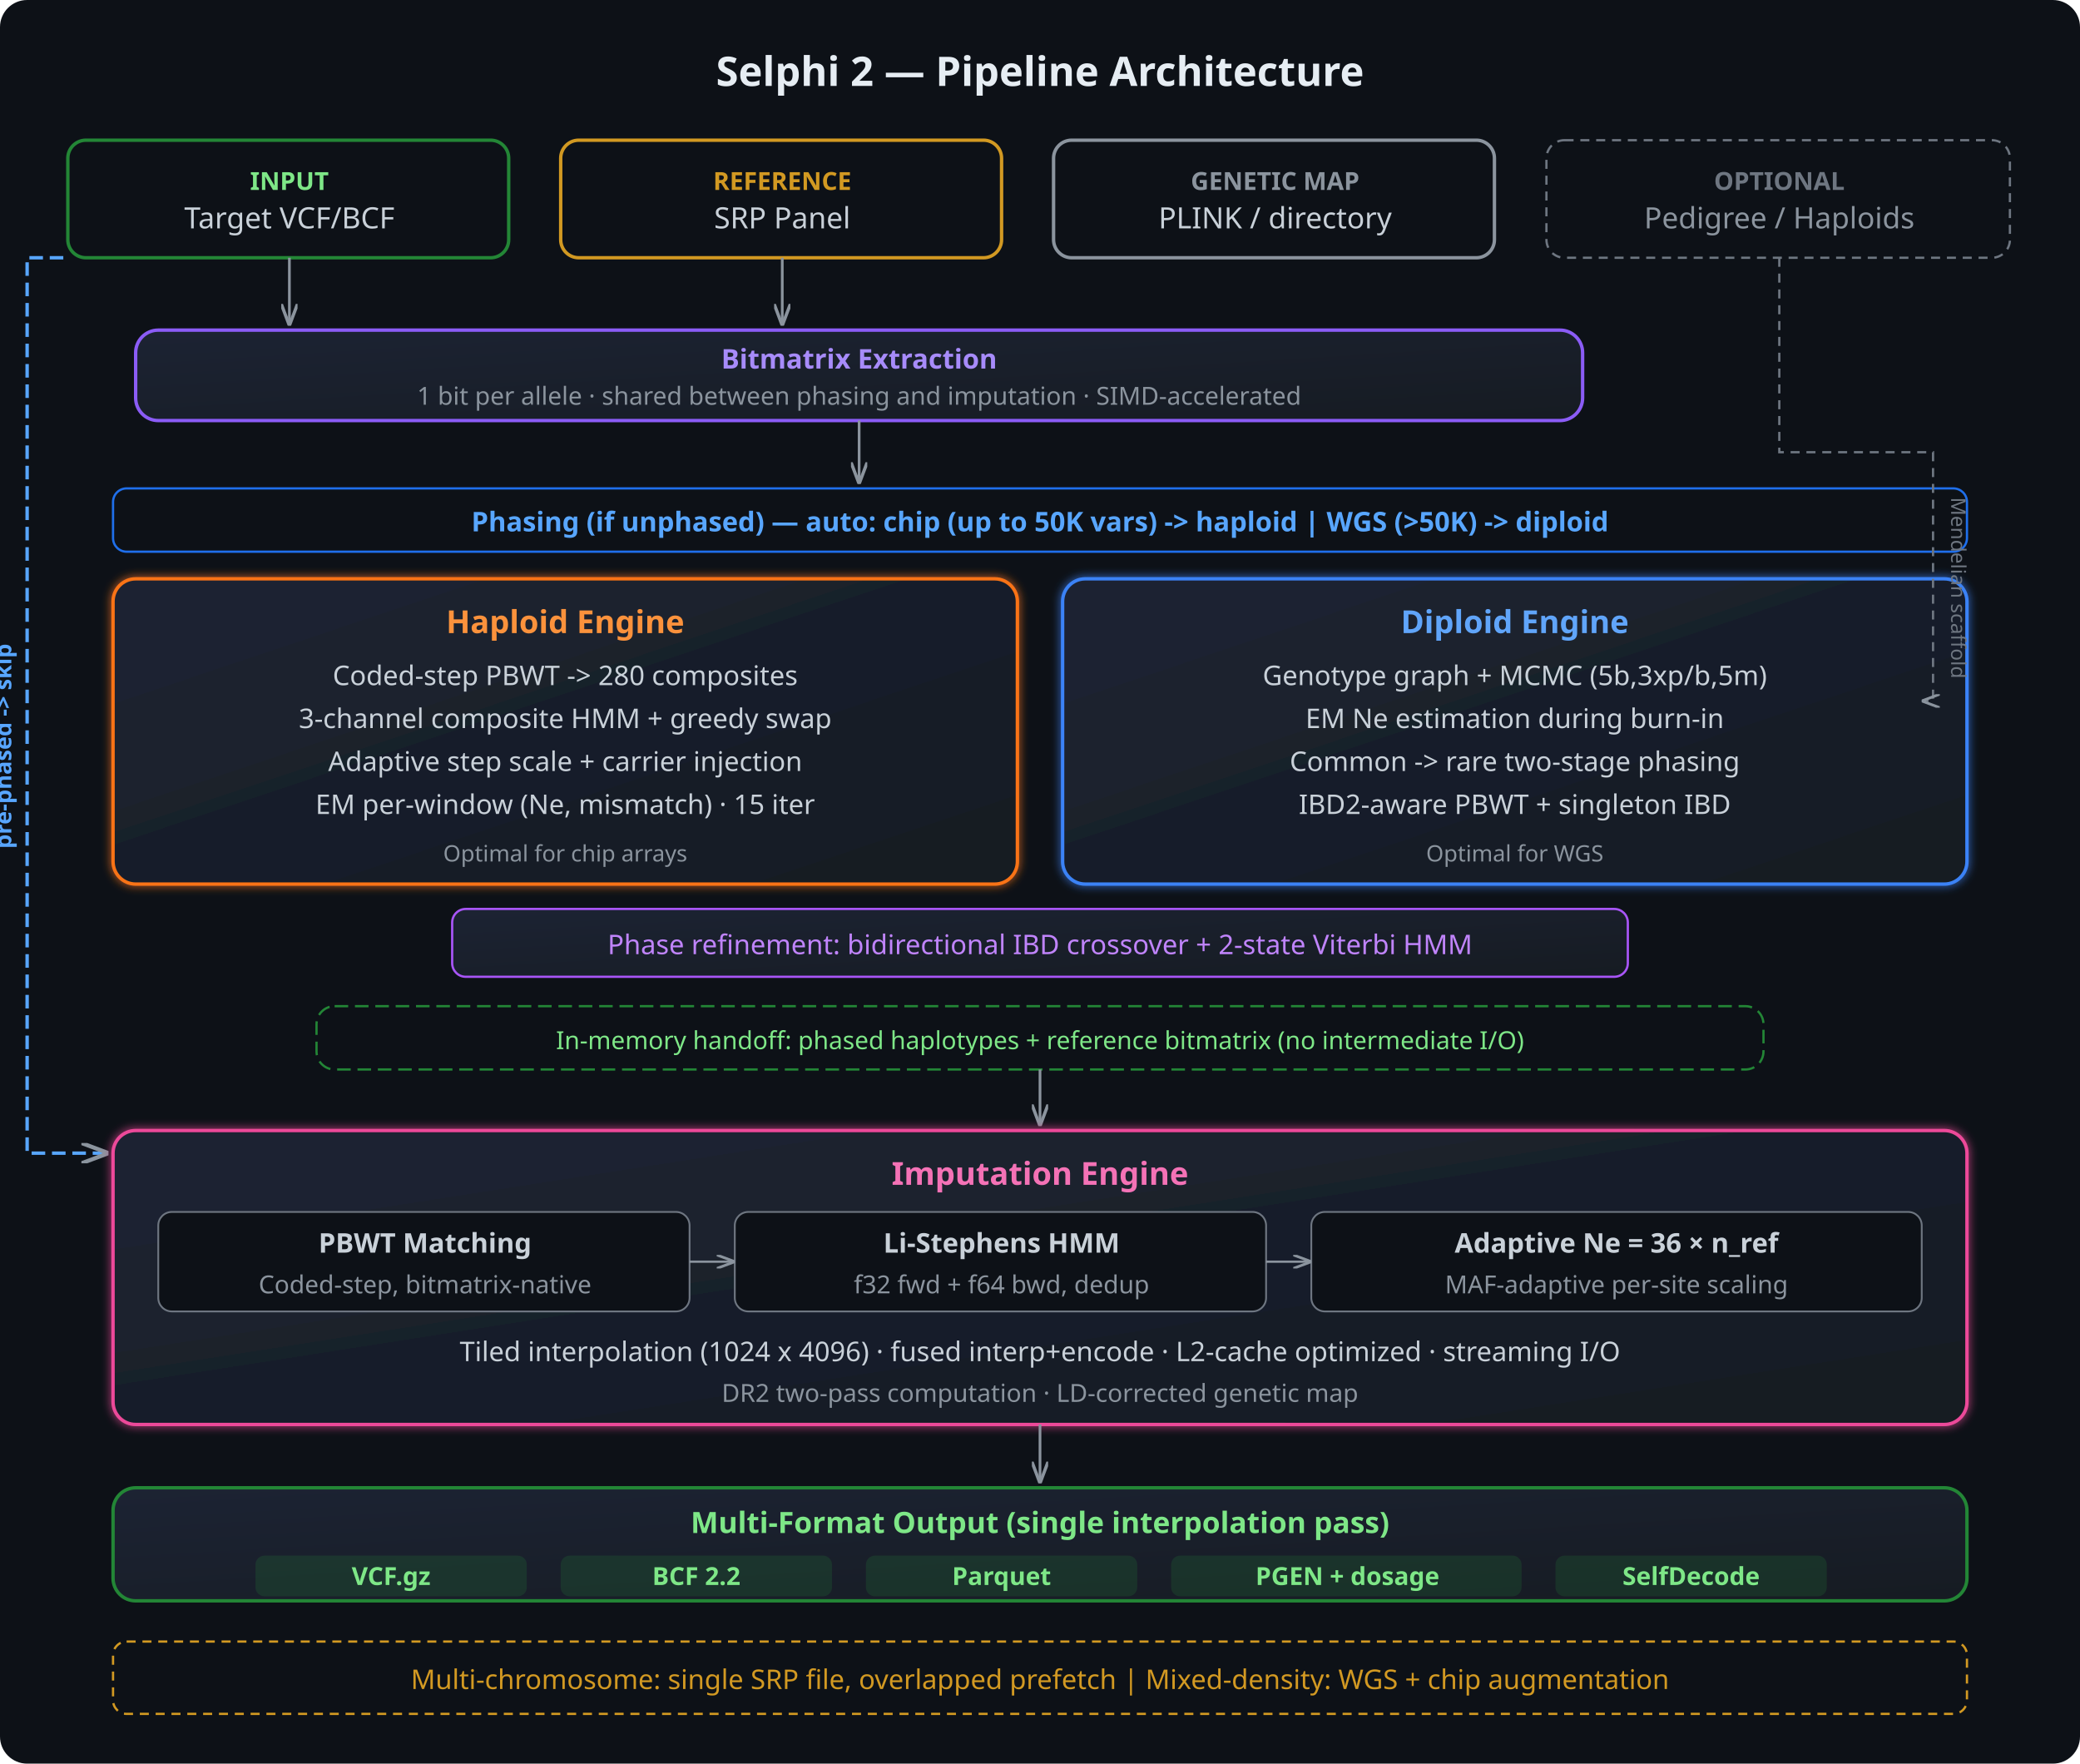
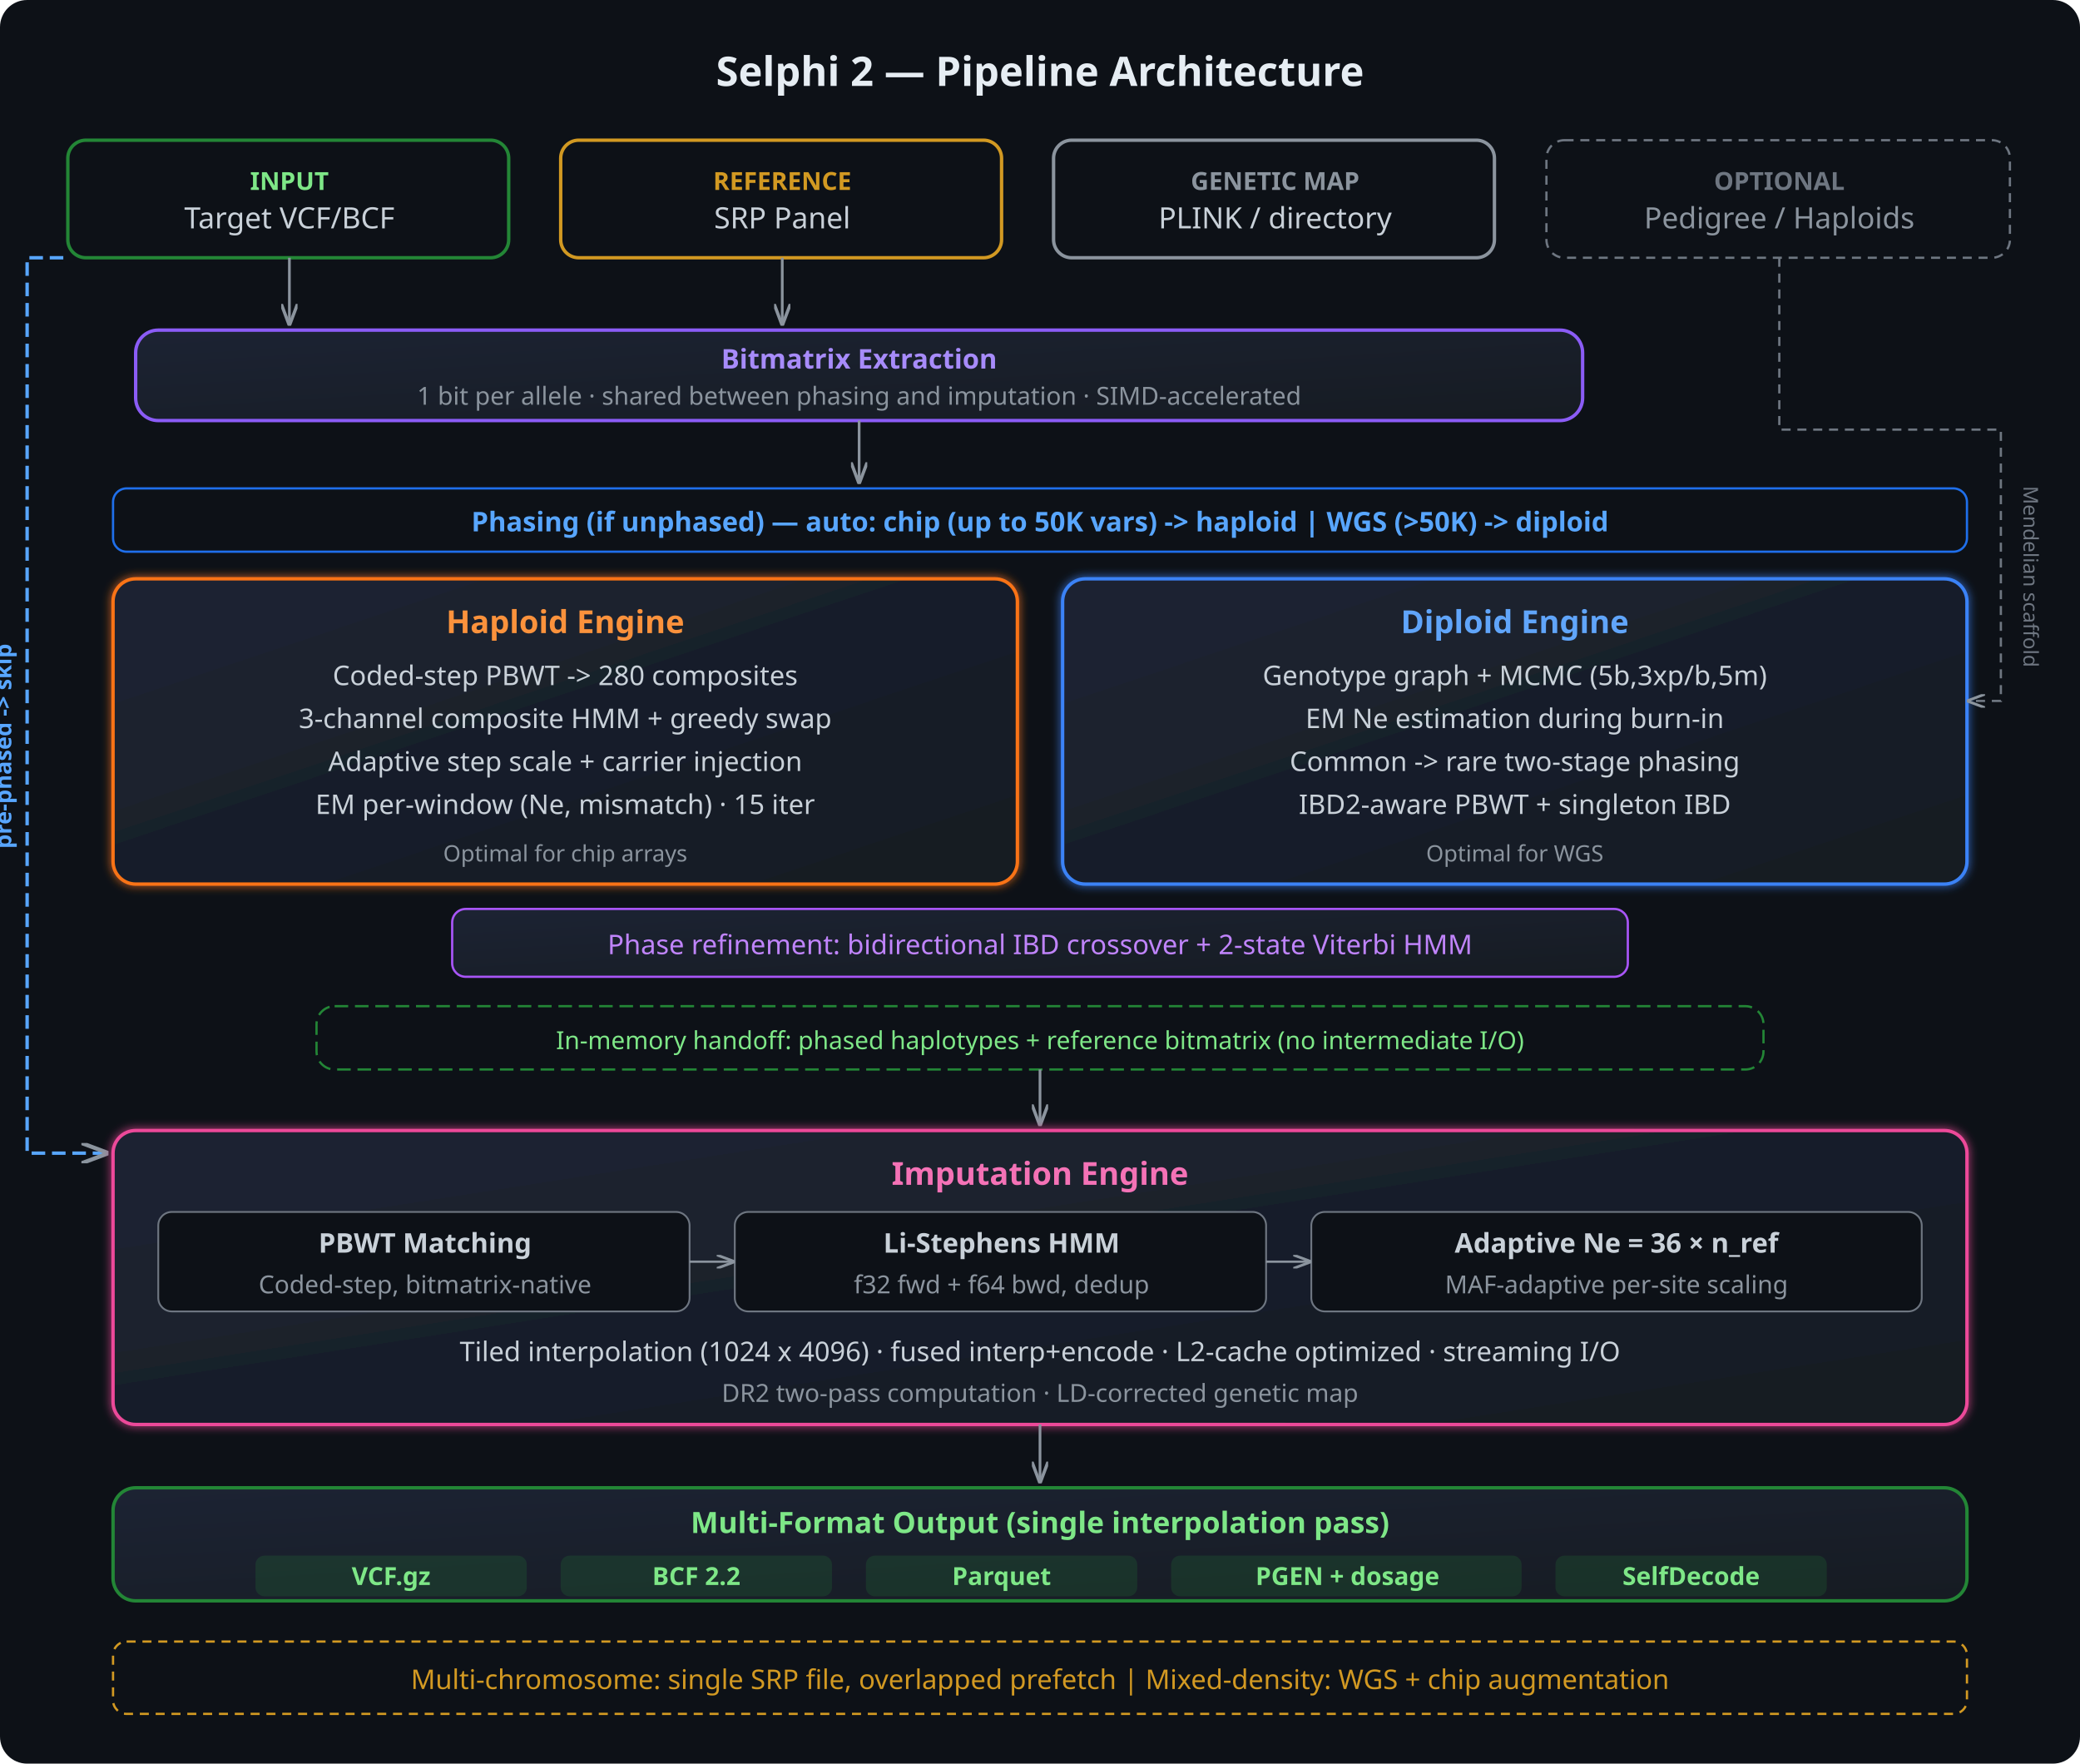
<svg xmlns="http://www.w3.org/2000/svg" viewBox="0 0 920 780" font-family="'Segoe UI', system-ui, -apple-system, sans-serif">
  <defs>
    <marker id="arr" markerWidth="8" markerHeight="6" refX="8" refY="3" orient="auto">
      <path d="M0,0 L8,3 L0,6" fill="none" stroke="#8b949e" stroke-width="1.2" />
    </marker>
    <linearGradient id="sg" x1="0" y1="0" x2="1" y2="1">
      <stop offset="0%" stop-color="#1c2333" />
      <stop offset="100%" stop-color="#161b22" />
    </linearGradient>
    <filter id="gl">
      <feGaussianBlur stdDeviation="2" result="blur" />
      <feComposite in="SourceGraphic" in2="blur" operator="over" />
    </filter>
  </defs>
  <rect width="920" height="780" rx="12" fill="#0d1117" />
  <text x="460" y="38" text-anchor="middle" fill="#e6edf3" font-size="18" font-weight="600">Selphi 2 — Pipeline Architecture</text>
  <rect x="30" y="62" width="195" height="52" rx="8" fill="#0d1117" stroke="#238636" stroke-width="1.5" />
  <text x="128" y="84" text-anchor="middle" fill="#7ee787" font-size="11" font-weight="600">INPUT</text>
  <text x="128" y="101" text-anchor="middle" fill="#c9d1d9" font-size="13">Target VCF/BCF</text>
  <rect x="248" y="62" width="195" height="52" rx="8" fill="#0d1117" stroke="#d29922" stroke-width="1.5" />
  <text x="346" y="84" text-anchor="middle" fill="#d29922" font-size="11" font-weight="600">REFERENCE</text>
  <text x="346" y="101" text-anchor="middle" fill="#c9d1d9" font-size="13">SRP Panel</text>
  <rect x="466" y="62" width="195" height="52" rx="8" fill="#0d1117" stroke="#8b949e" stroke-width="1.5" />
  <text x="564" y="84" text-anchor="middle" fill="#8b949e" font-size="11" font-weight="600">GENETIC MAP</text>
  <text x="564" y="101" text-anchor="middle" fill="#c9d1d9" font-size="13">PLINK / directory</text>
  <rect x="684" y="62" width="205" height="52" rx="8" fill="#0d1117" stroke="#6e7681" stroke-width="1" stroke-dasharray="4,3" />
  <text x="787" y="84" text-anchor="middle" fill="#6e7681" font-size="11" font-weight="600">OPTIONAL</text>
  <text x="787" y="101" text-anchor="middle" fill="#8b949e" font-size="13">Pedigree / Haploids</text>
  <line x1="128" y1="114" x2="128" y2="144" stroke="#8b949e" stroke-width="1.2" marker-end="url(#arr)" />
  <line x1="346" y1="114" x2="346" y2="144" stroke="#8b949e" stroke-width="1.2" marker-end="url(#arr)" />
  <rect x="60" y="146" width="640" height="40" rx="10" fill="url(#sg)" stroke="#8b5cf6" stroke-width="1.5" />
  <text x="380" y="163" text-anchor="middle" fill="#a78bfa" font-size="12" font-weight="700">Bitmatrix Extraction</text>
  <text x="380" y="179" text-anchor="middle" fill="#8b949e" font-size="11">1 bit per allele · shared between phasing and imputation · SIMD-accelerated</text>
  <line x1="380" y1="186" x2="380" y2="214" stroke="#8b949e" stroke-width="1.2" marker-end="url(#arr)" />
  <rect x="50" y="216" width="820" height="28" rx="6" fill="#0d1117" stroke="#1f6feb" stroke-width="1" />
  <text x="460" y="235" text-anchor="middle" fill="#58a6ff" font-size="12" font-weight="600">Phasing (if unphased) — auto: chip (up to 50K vars) -&gt; haploid | WGS (&gt;50K) -&gt; diploid</text>
  <rect x="50" y="256" width="400" height="135" rx="10" fill="url(#sg)" stroke="#f97316" stroke-width="1.5" filter="url(#gl)" />
  <text x="250" y="280" text-anchor="middle" fill="#fb923c" font-size="14" font-weight="700">Haploid Engine</text>
  <text x="250" y="303" text-anchor="middle" fill="#c9d1d9" font-size="12">Coded-step PBWT -&gt; 280 composites</text>
  <text x="250" y="322" text-anchor="middle" fill="#c9d1d9" font-size="12">3-channel composite HMM + greedy swap</text>
  <text x="250" y="341" text-anchor="middle" fill="#c9d1d9" font-size="12">Adaptive step scale + carrier injection</text>
  <text x="250" y="360" text-anchor="middle" fill="#c9d1d9" font-size="12">EM per-window (Ne, mismatch) · 15 iter</text>
  <text x="250" y="381" text-anchor="middle" fill="#8b949e" font-size="10">Optimal for chip arrays</text>
  <rect x="470" y="256" width="400" height="135" rx="10" fill="url(#sg)" stroke="#3b82f6" stroke-width="1.5" filter="url(#gl)" />
  <text x="670" y="280" text-anchor="middle" fill="#60a5fa" font-size="14" font-weight="700">Diploid Engine</text>
  <text x="670" y="303" text-anchor="middle" fill="#c9d1d9" font-size="12">Genotype graph + MCMC (5b,3xp/b,5m)</text>
  <text x="670" y="322" text-anchor="middle" fill="#c9d1d9" font-size="12">EM Ne estimation during burn-in</text>
  <text x="670" y="341" text-anchor="middle" fill="#c9d1d9" font-size="12">Common -&gt; rare two-stage phasing</text>
  <text x="670" y="360" text-anchor="middle" fill="#c9d1d9" font-size="12">IBD2-aware PBWT + singleton IBD</text>
  <text x="670" y="381" text-anchor="middle" fill="#8b949e" font-size="10">Optimal for WGS</text>
  <rect x="200" y="402" width="520" height="30" rx="6" fill="url(#sg)" stroke="#a855f7" stroke-width="1" />
  <text x="460" y="422" text-anchor="middle" fill="#c084fc" font-size="12">Phase refinement: bidirectional IBD crossover + 2-state Viterbi HMM</text>
-   <path d="M787 114 L787 200 L855 200 L855 310 L850 310" fill="none" stroke="#6e7681" stroke-width="1" stroke-dasharray="4,3" marker-end="url(#arr)" />
-   <text x="863" y="260" fill="#6e7681" font-size="9" transform="rotate(90,863,260)" text-anchor="middle">Mendelian scaffold</text>
+   <path d="M787 114 L787 190 L885 190 L885 310 L870 310" fill="none" stroke="#6e7681" stroke-width="1" stroke-dasharray="4,3" marker-end="url(#arr)" />
+   <text x="895" y="255" fill="#6e7681" font-size="9" transform="rotate(90,895,255)" text-anchor="middle">Mendelian scaffold</text>
  <path d="M 28 114 L 12 114 L 12 510 L 48 510" fill="none" stroke="#58a6ff" stroke-width="1.5" stroke-dasharray="6,3" marker-end="url(#arr)" />
  <text x="5" y="330" fill="#58a6ff" font-size="10" font-weight="600" transform="rotate(-90,5,330)" text-anchor="middle">pre-phased -&gt; skip</text>
  <rect x="140" y="445" width="640" height="28" rx="8" fill="#0d1117" stroke="#238636" stroke-width="1" stroke-dasharray="6,3" />
  <text x="460" y="464" text-anchor="middle" fill="#7ee787" font-size="11">In-memory handoff: phased haplotypes + reference bitmatrix (no intermediate I/O)</text>
  <line x1="460" y1="473" x2="460" y2="498" stroke="#8b949e" stroke-width="1.2" marker-end="url(#arr)" />
  <rect x="50" y="500" width="820" height="130" rx="10" fill="url(#sg)" stroke="#ec4899" stroke-width="1.5" filter="url(#gl)" />
  <text x="460" y="524" text-anchor="middle" fill="#f472b6" font-size="14" font-weight="700">Imputation Engine</text>
  <rect x="70" y="536" width="235" height="44" rx="6" fill="#0d1117" stroke="#6e7681" stroke-width="0.8" />
  <text x="188" y="554" text-anchor="middle" fill="#c9d1d9" font-size="12" font-weight="600">PBWT Matching</text>
  <text x="188" y="572" text-anchor="middle" fill="#8b949e" font-size="11">Coded-step, bitmatrix-native</text>
  <rect x="325" y="536" width="235" height="44" rx="6" fill="#0d1117" stroke="#6e7681" stroke-width="0.8" />
  <text x="443" y="554" text-anchor="middle" fill="#c9d1d9" font-size="12" font-weight="600">Li-Stephens HMM</text>
  <text x="443" y="572" text-anchor="middle" fill="#8b949e" font-size="11">f32 fwd + f64 bwd, dedup</text>
  <rect x="580" y="536" width="270" height="44" rx="6" fill="#0d1117" stroke="#6e7681" stroke-width="0.8" />
  <text x="715" y="554" text-anchor="middle" fill="#c9d1d9" font-size="12" font-weight="600">Adaptive Ne = 36 × n_ref</text>
  <text x="715" y="572" text-anchor="middle" fill="#8b949e" font-size="11">MAF-adaptive per-site scaling</text>
  <line x1="305" y1="558" x2="325" y2="558" stroke="#8b949e" stroke-width="1" marker-end="url(#arr)" />
  <line x1="560" y1="558" x2="580" y2="558" stroke="#8b949e" stroke-width="1" marker-end="url(#arr)" />
  <text x="460" y="602" text-anchor="middle" fill="#c9d1d9" font-size="12">Tiled interpolation (1024 x 4096) · fused interp+encode · L2-cache optimized · streaming I/O</text>
  <text x="460" y="620" text-anchor="middle" fill="#8b949e" font-size="11">DR2 two-pass computation · LD-corrected genetic map</text>
  <line x1="460" y1="630" x2="460" y2="656" stroke="#8b949e" stroke-width="1.2" marker-end="url(#arr)" />
  <rect x="50" y="658" width="820" height="50" rx="10" fill="url(#sg)" stroke="#238636" stroke-width="1.5" />
  <text x="460" y="678" text-anchor="middle" fill="#7ee787" font-size="13" font-weight="700">Multi-Format Output (single interpolation pass)</text>
  <rect x="113" y="688" width="120" height="18" rx="4" fill="#238636" opacity="0.2" />
  <text x="173" y="701" text-anchor="middle" fill="#7ee787" font-size="11" font-weight="600">VCF.gz</text>
  <rect x="248" y="688" width="120" height="18" rx="4" fill="#238636" opacity="0.2" />
  <text x="308" y="701" text-anchor="middle" fill="#7ee787" font-size="11" font-weight="600">BCF 2.2</text>
  <rect x="383" y="688" width="120" height="18" rx="4" fill="#238636" opacity="0.2" />
  <text x="443" y="701" text-anchor="middle" fill="#7ee787" font-size="11" font-weight="600">Parquet</text>
  <rect x="518" y="688" width="155" height="18" rx="4" fill="#238636" opacity="0.2" />
  <text x="596" y="701" text-anchor="middle" fill="#7ee787" font-size="11" font-weight="600">PGEN + dosage</text>
  <rect x="688" y="688" width="120" height="18" rx="4" fill="#238636" opacity="0.2" />
  <text x="748" y="701" text-anchor="middle" fill="#7ee787" font-size="11" font-weight="600">SelfDecode</text>
  <rect x="50" y="726" width="820" height="32" rx="6" fill="#0d1117" stroke="#d29922" stroke-width="1" stroke-dasharray="4,3" />
  <text x="460" y="747" text-anchor="middle" fill="#d29922" font-size="12">Multi-chromosome: single SRP file, overlapped prefetch | Mixed-density: WGS + chip augmentation</text>
</svg>
